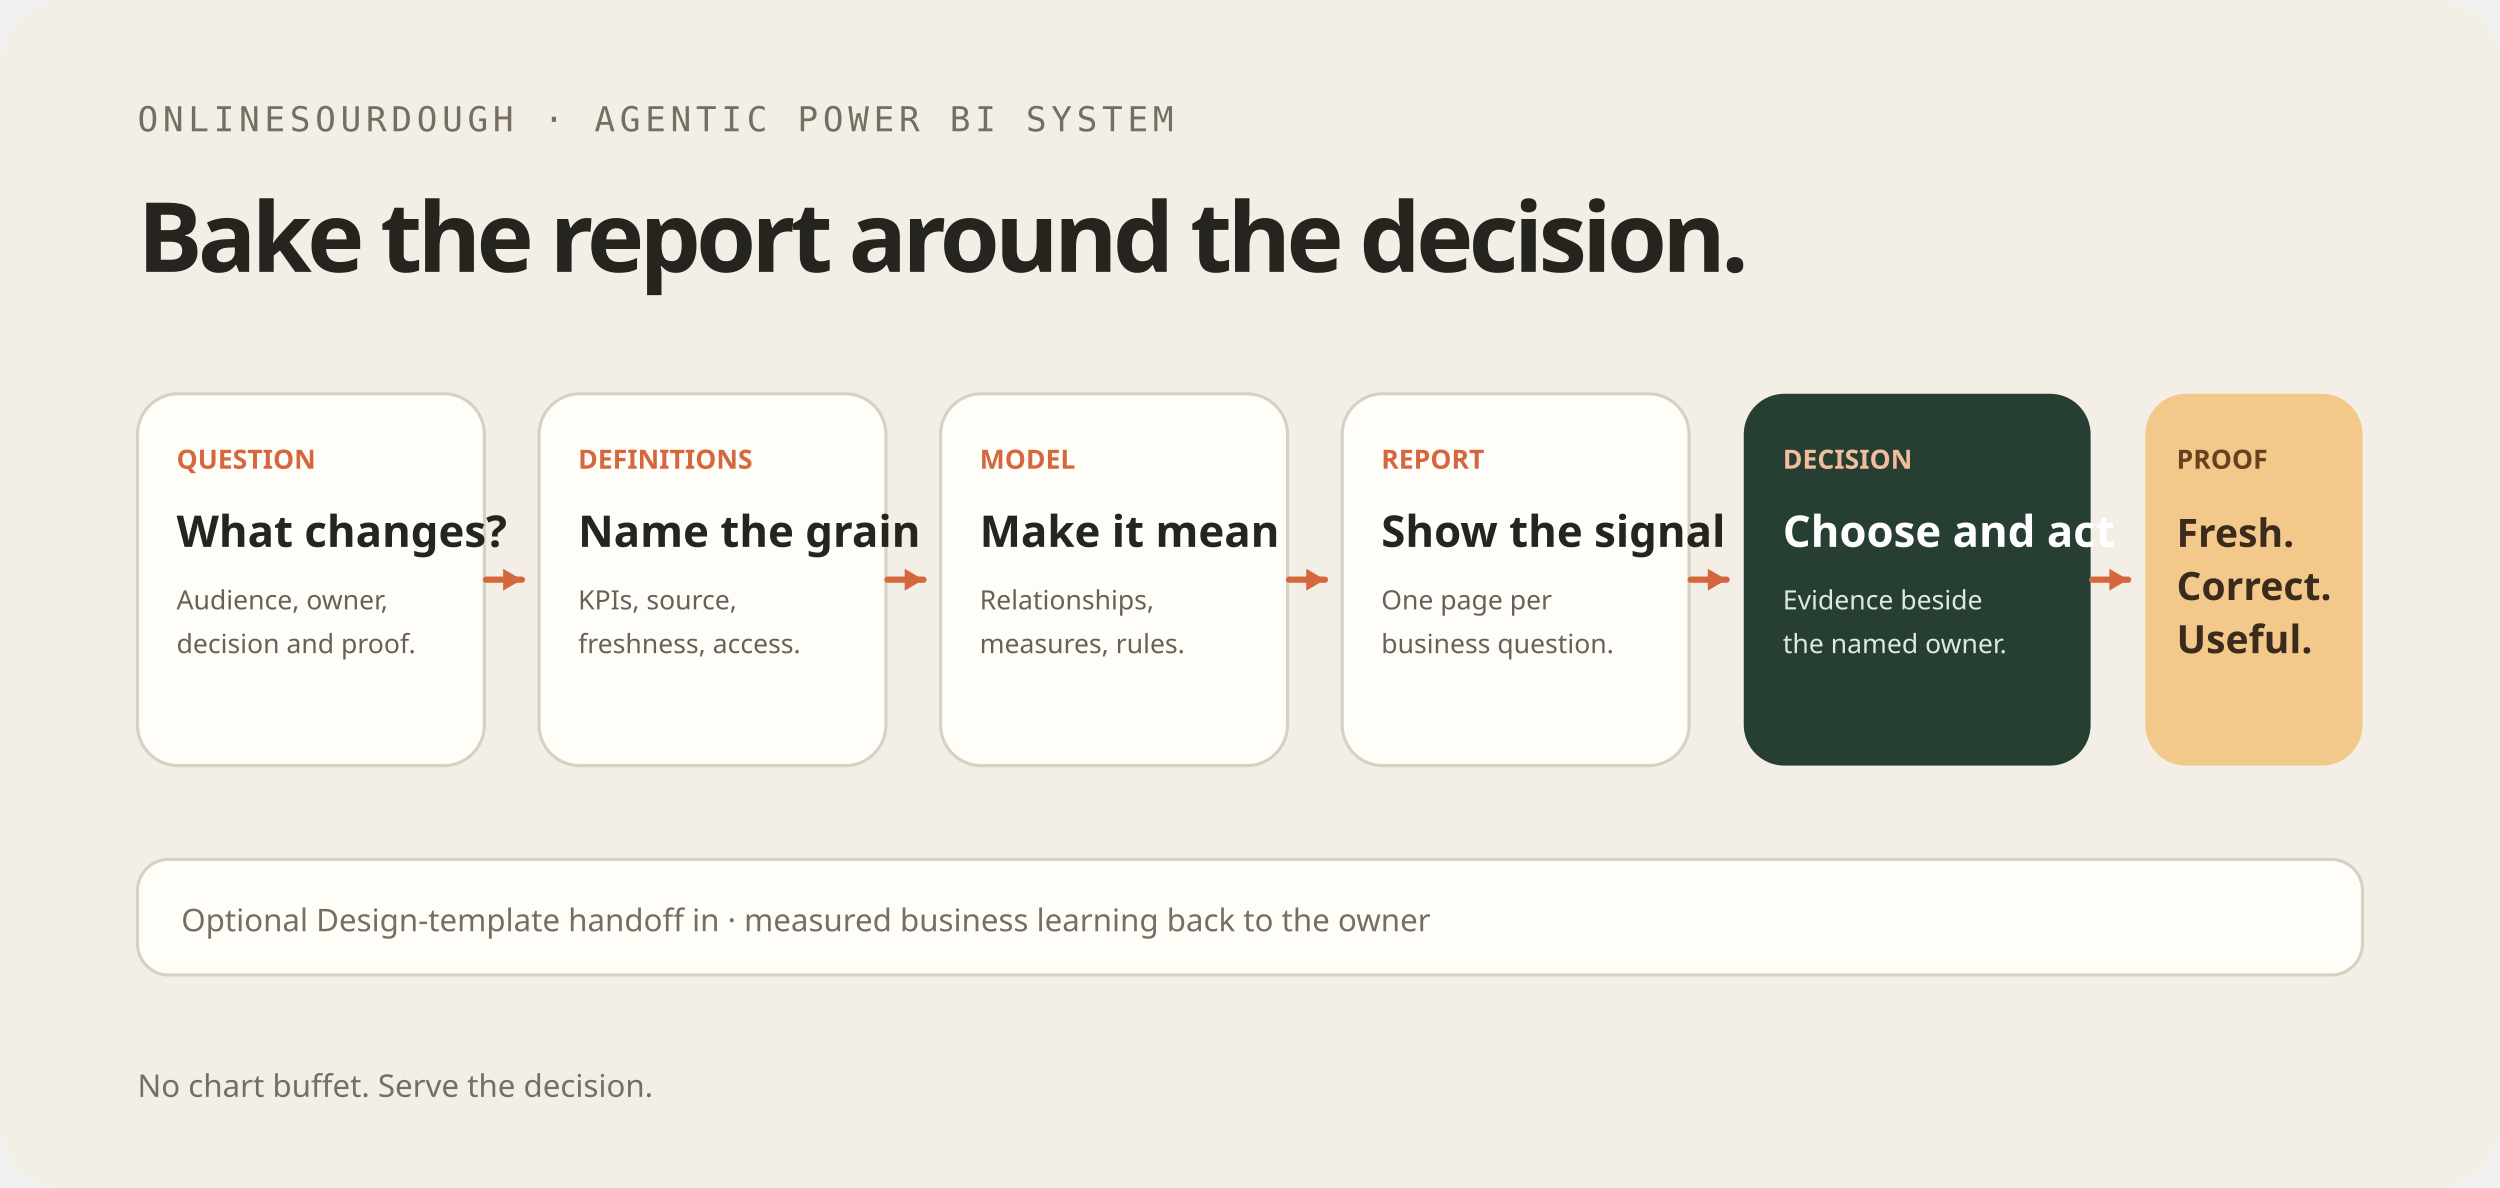
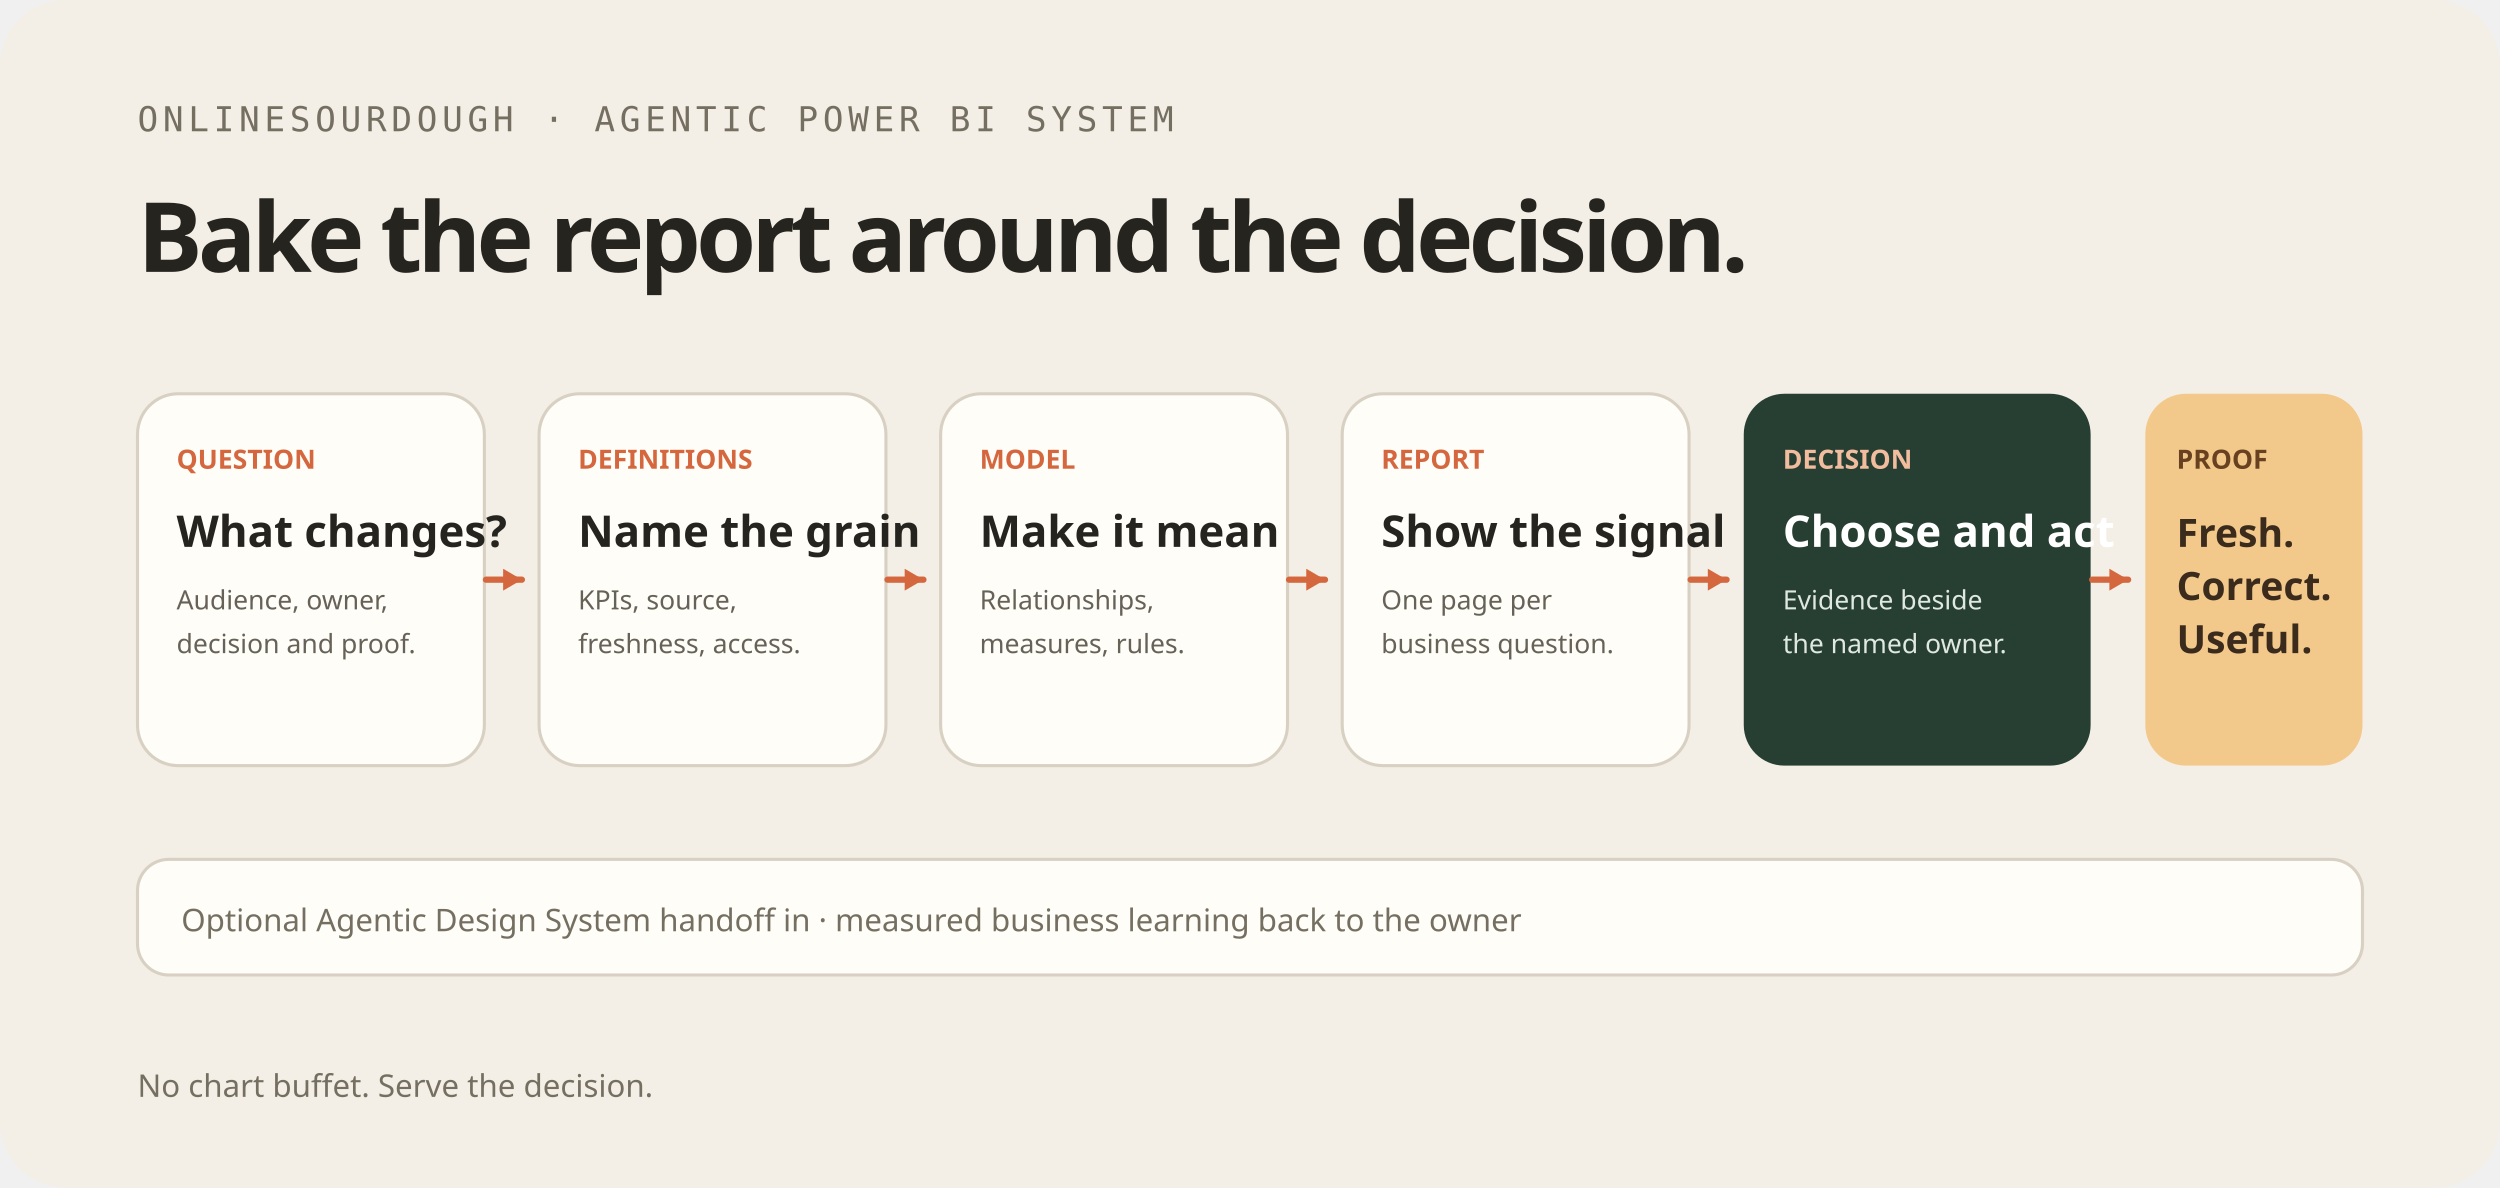
<svg xmlns="http://www.w3.org/2000/svg" width="1600" height="760" viewBox="0 0 1600 760" role="img" aria-labelledby="title desc">
  <rect width="1600" height="760" rx="42" fill="#f3efe6" />
  <text x="88" y="84" fill="#756f62" font-family="ui-monospace,monospace" font-size="22" letter-spacing="3">ONLINESOURDOUGH · AGENTIC POWER BI SYSTEM</text>
  <text x="88" y="174" fill="#25241f" font-family="ui-sans-serif,system-ui" font-size="62" font-weight="750" letter-spacing="-3">Bake the report around the decision.</text>
  <g font-family="ui-sans-serif,system-ui">
    <g transform="translate(88 252)">
      <rect width="222" height="238" rx="26" fill="#fffdf8" stroke="#d8d1c3" stroke-width="2" />
      <text x="25" y="48" fill="#d5673f" font-size="17" font-weight="700">QUESTION</text>
      <text x="25" y="98" fill="#25241f" font-size="28" font-weight="700">What changes?</text>
      <text x="25" y="138" fill="#666257" font-size="17">Audience, owner,</text>
      <text x="25" y="166" fill="#666257" font-size="17">decision and proof.</text>
    </g>
    <g transform="translate(345 252)">
      <rect width="222" height="238" rx="26" fill="#fffdf8" stroke="#d8d1c3" stroke-width="2" />
      <text x="25" y="48" fill="#d5673f" font-size="17" font-weight="700">DEFINITIONS</text>
      <text x="25" y="98" fill="#25241f" font-size="28" font-weight="700">Name the grain</text>
      <text x="25" y="138" fill="#666257" font-size="17">KPIs, source,</text>
      <text x="25" y="166" fill="#666257" font-size="17">freshness, access.</text>
    </g>
    <g transform="translate(602 252)">
      <rect width="222" height="238" rx="26" fill="#fffdf8" stroke="#d8d1c3" stroke-width="2" />
      <text x="25" y="48" fill="#d5673f" font-size="17" font-weight="700">MODEL</text>
      <text x="25" y="98" fill="#25241f" font-size="28" font-weight="700">Make it mean</text>
      <text x="25" y="138" fill="#666257" font-size="17">Relationships,</text>
      <text x="25" y="166" fill="#666257" font-size="17">measures, rules.</text>
    </g>
    <g transform="translate(859 252)">
      <rect width="222" height="238" rx="26" fill="#fffdf8" stroke="#d8d1c3" stroke-width="2" />
      <text x="25" y="48" fill="#d5673f" font-size="17" font-weight="700">REPORT</text>
      <text x="25" y="98" fill="#25241f" font-size="28" font-weight="700">Show the signal</text>
      <text x="25" y="138" fill="#666257" font-size="17">One page per</text>
      <text x="25" y="166" fill="#666257" font-size="17">business question.</text>
    </g>
    <g transform="translate(1116 252)">
      <rect width="222" height="238" rx="26" fill="#273f32" />
      <text x="25" y="48" fill="#f2bd9f" font-size="17" font-weight="700">DECISION</text>
      <text x="25" y="98" fill="#ffffff" font-size="28" font-weight="700">Choose and act</text>
      <text x="25" y="138" fill="#dfe8e1" font-size="17">Evidence beside</text>
      <text x="25" y="166" fill="#dfe8e1" font-size="17">the named owner.</text>
    </g>
    <g transform="translate(1373 252)">
      <rect width="139" height="238" rx="26" fill="#f3c98b" />
      <text x="20" y="48" fill="#674120" font-size="17" font-weight="700">PROOF</text>
      <text x="20" y="98" fill="#3b2b1c" font-size="25" font-weight="700">Fresh.</text>
      <text x="20" y="132" fill="#3b2b1c" font-size="25" font-weight="700">Correct.</text>
      <text x="20" y="166" fill="#3b2b1c" font-size="25" font-weight="700">Useful.</text>
    </g>
  </g>
  <g fill="none" stroke="#d5673f" stroke-width="4" stroke-linecap="round">
    <path d="M311 371H334" />
    <path d="M568 371H591" />
    <path d="M825 371H848" />
    <path d="M1082 371H1105" />
    <path d="M1339 371H1362" />
  </g>
  <g fill="#d5673f">
    <path d="m334 371-12-7v14z" />
    <path d="m591 371-12-7v14z" />
    <path d="m848 371-12-7v14z" />
    <path d="m1105 371-12-7v14z" />
    <path d="m1362 371-12-7v14z" />
  </g>
  <rect x="88" y="550" width="1424" height="74" rx="20" fill="#fffdf8" stroke="#d8d1c3" stroke-width="2" />
-   <text x="116" y="596" fill="#756f62" font-family="ui-sans-serif,system-ui" font-size="20">Optional Design-template handoff in · measured business learning back to the owner</text>
+   <text x="116" y="596" fill="#756f62" font-family="ui-sans-serif,system-ui" font-size="20">Optional Agentic Design System handoff in · measured business learning back to the owner</text>
  <text x="88" y="702" fill="#756f62" font-family="ui-sans-serif,system-ui" font-size="20">No chart buffet. Serve the decision.</text>
</svg>
